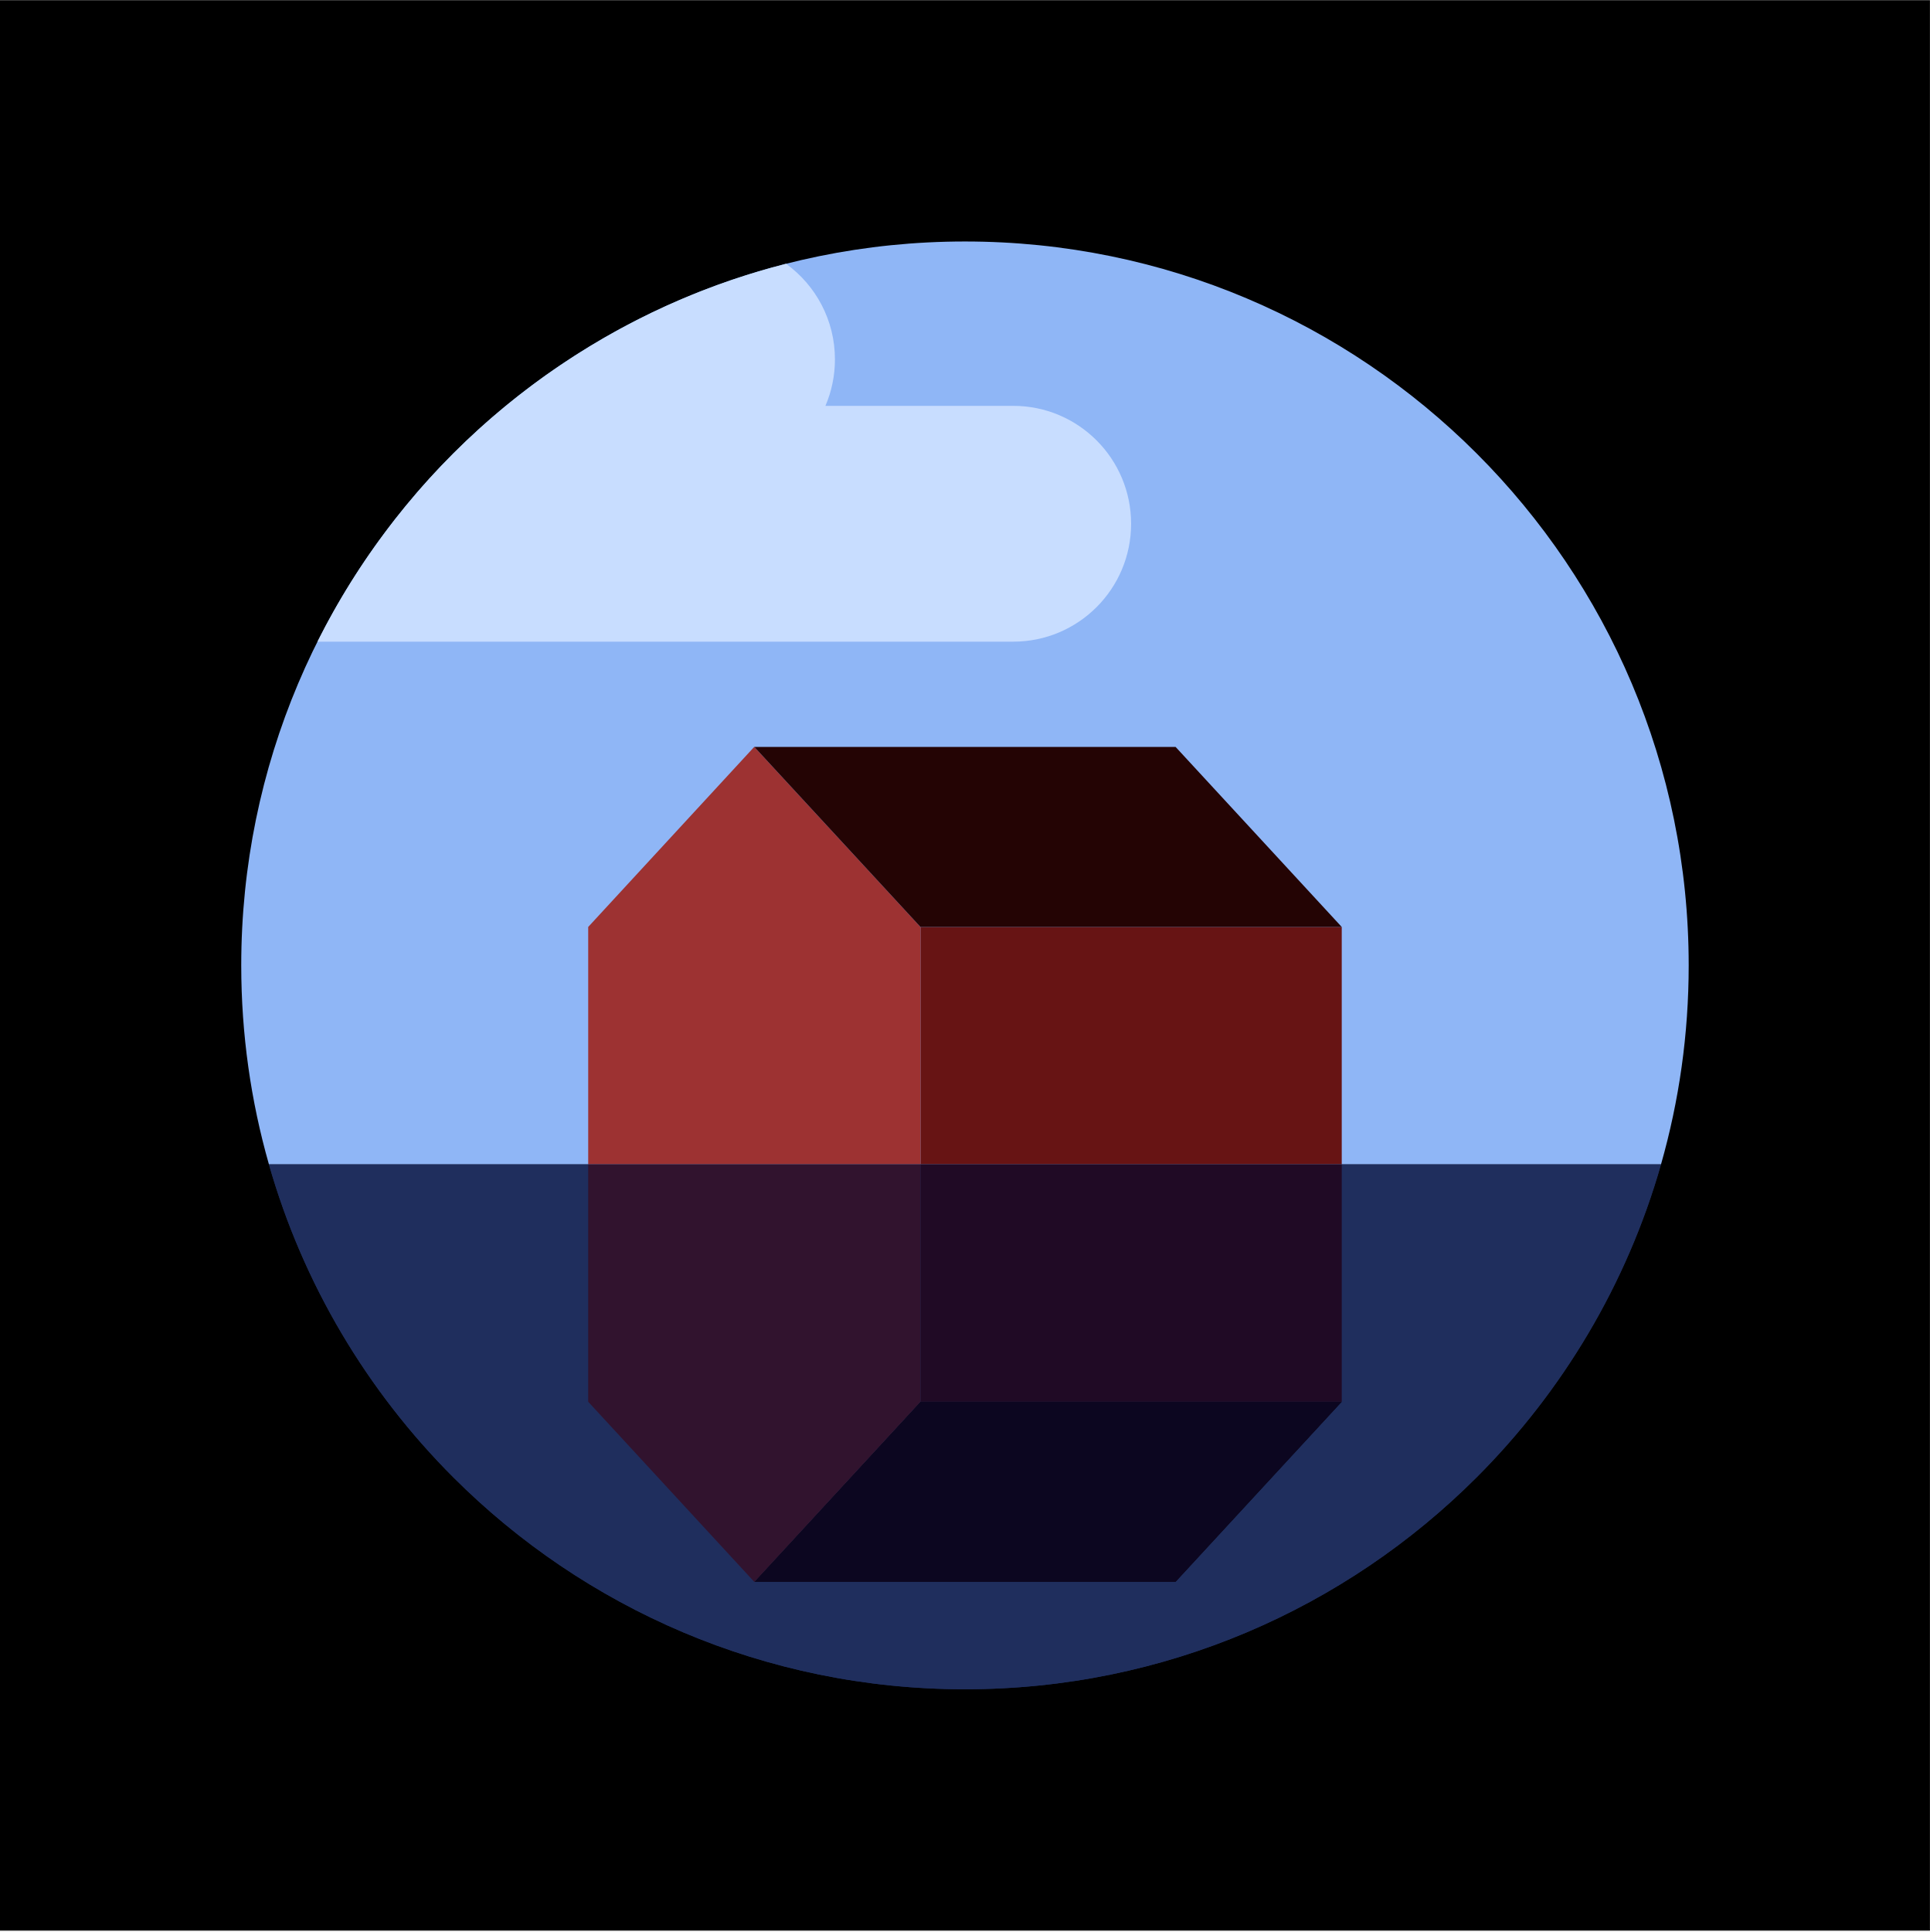
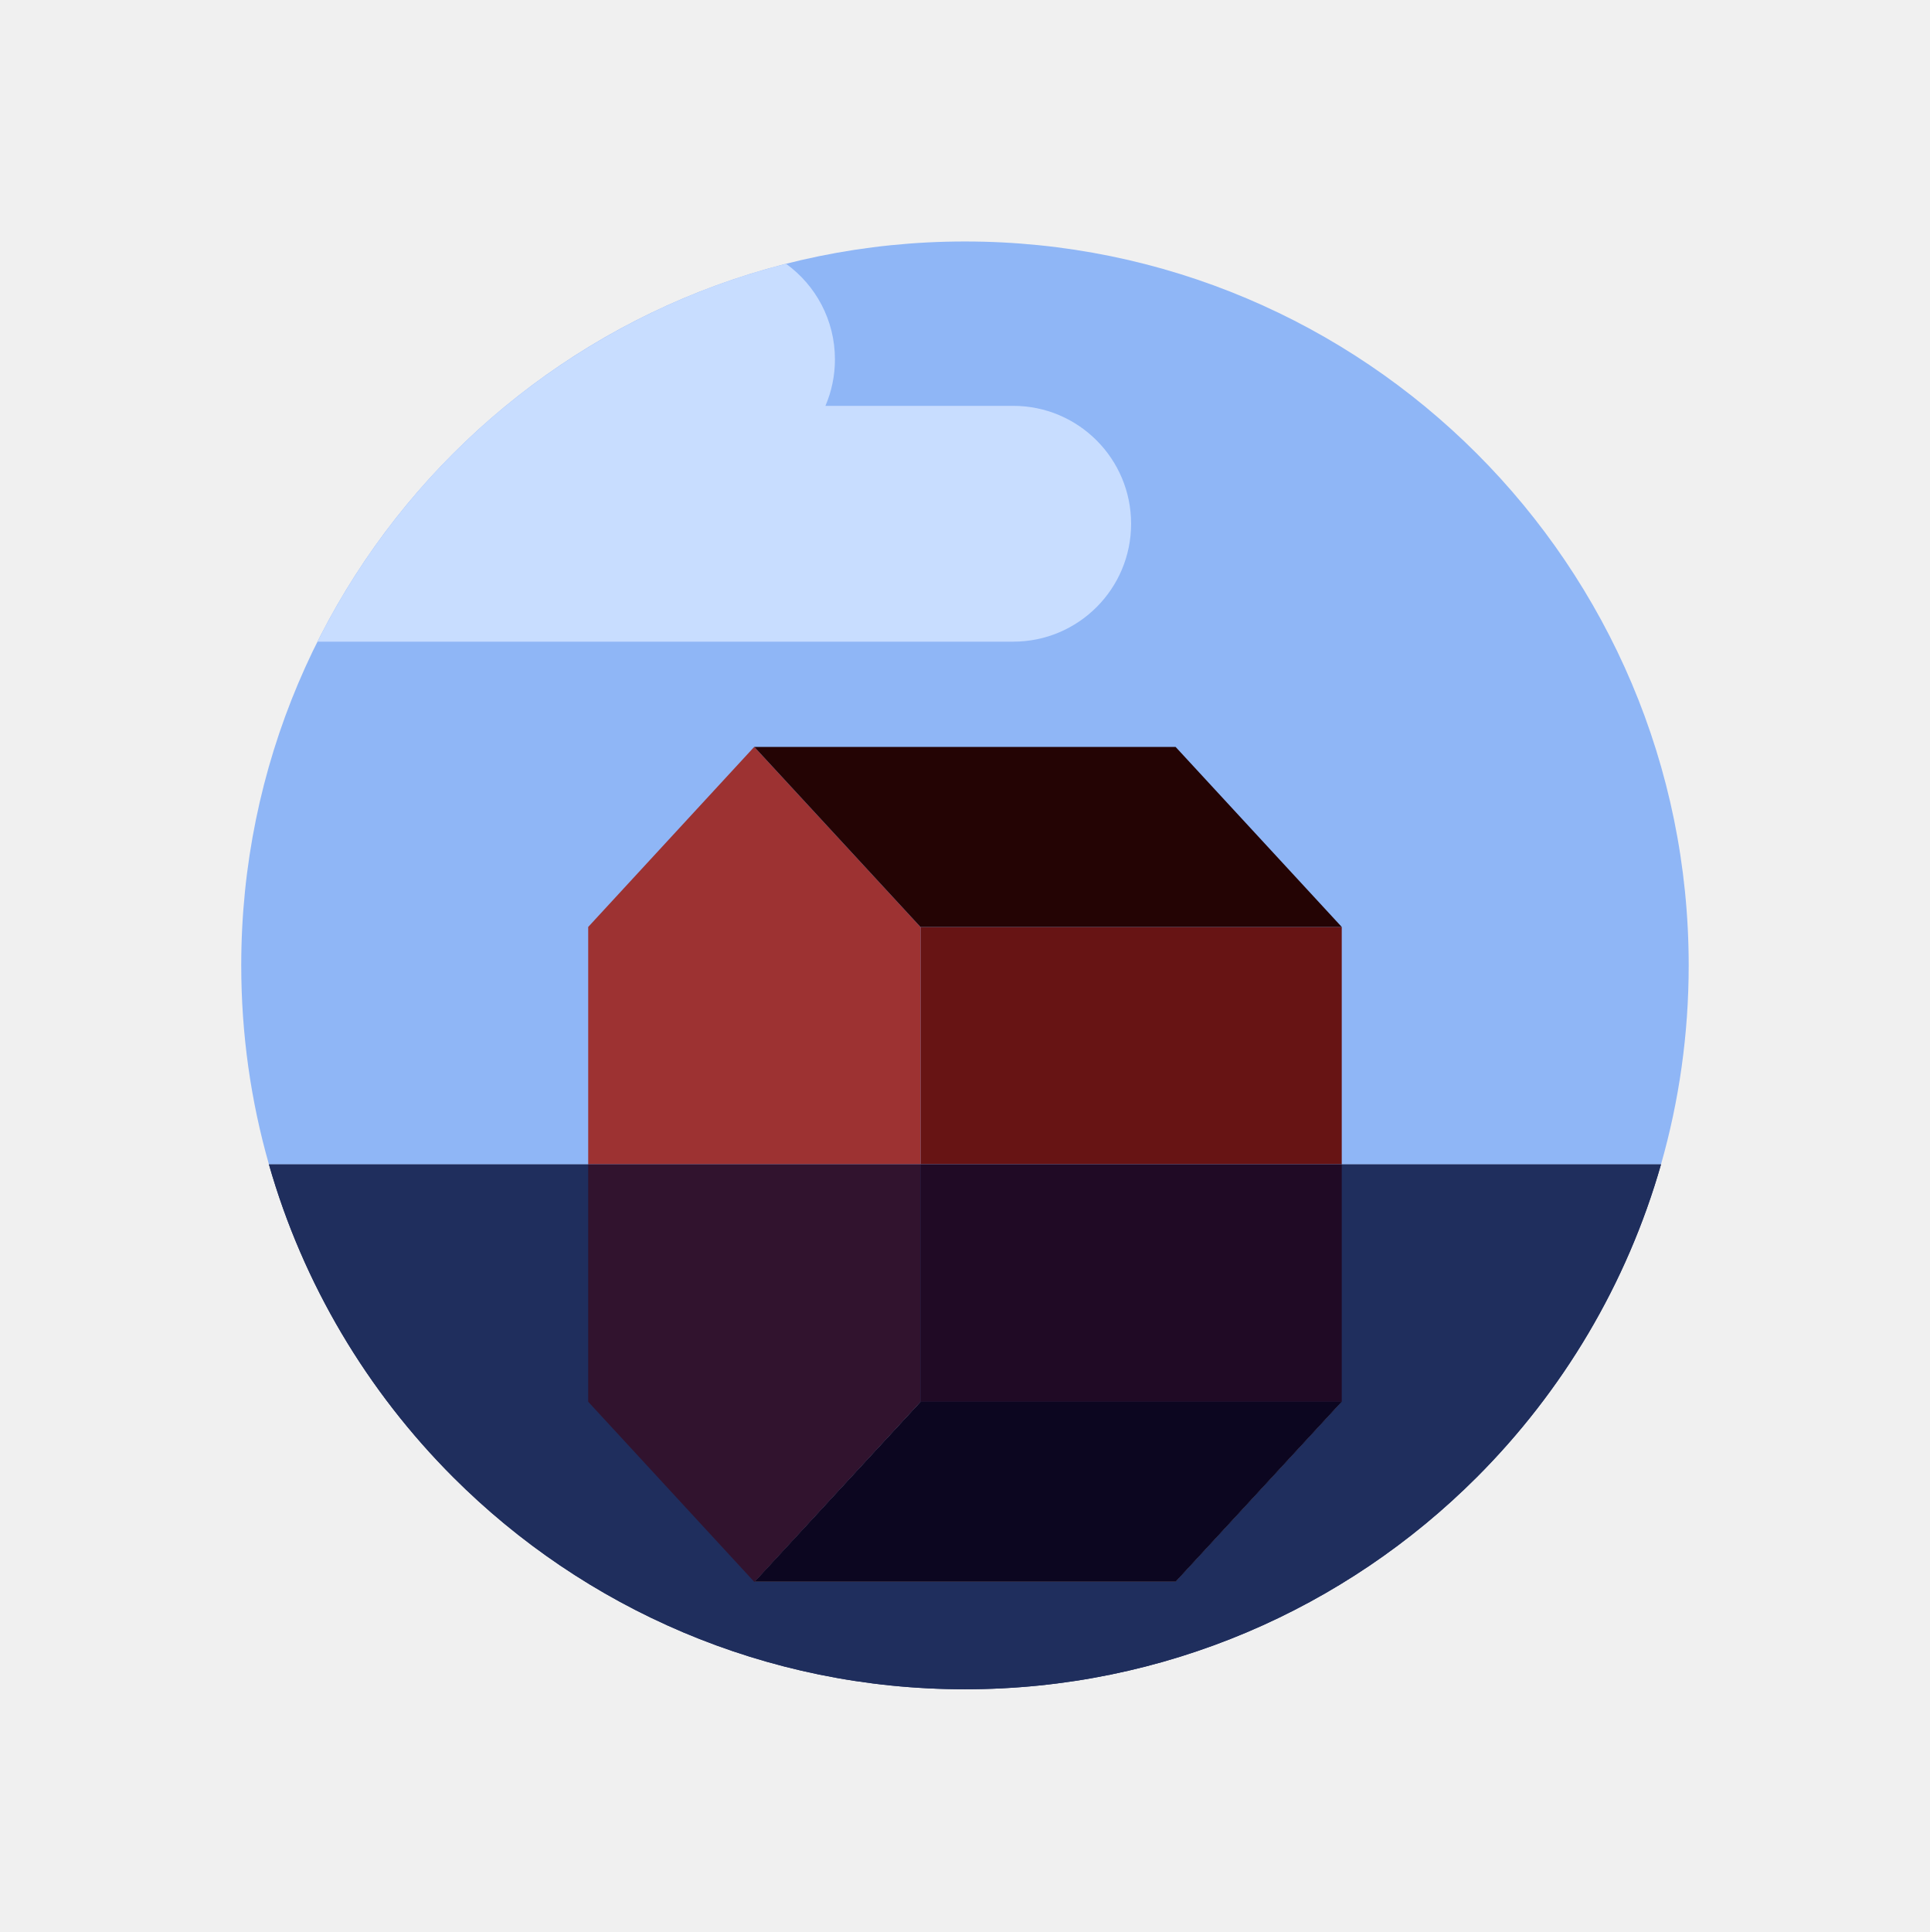
- <svg xmlns="http://www.w3.org/2000/svg" width="1200" height="1201" viewBox="0 0 1200 1201" fill="none">
-   <rect width="1200" height="1200" transform="translate(0 0.113281)" fill="black" />
-   <g clip-path="url(#clip0_235_208)">
-     <path d="M167.18 723.693C188.44 798.283 228.46 864.963 281.81 918.313C363.24 999.743 475.74 1050.11 600 1050.11C724.26 1050.11 836.77 999.743 918.2 918.313C971.55 864.963 1011.56 798.283 1032.82 723.693H167.18ZM730.97 983.283H469.12L572.33 871.373H834.27L730.97 983.283Z" fill="#1F2E5D" />
-     <path d="M167.18 723.693C188.44 798.283 228.46 864.963 281.81 918.313C363.24 999.743 475.74 1050.11 600 1050.11C724.26 1050.11 836.77 999.743 918.2 918.313C971.55 864.963 1011.56 798.283 1032.82 723.693H167.18ZM730.97 983.283H469.12L572.33 871.373H834.27L730.97 983.283Z" fill="#1F2E5D" />
-     <path fill-rule="evenodd" clip-rule="evenodd" d="M1050 600.113C1050 642.973 1044.01 684.423 1032.82 723.693H167.18C155.99 684.423 150 642.973 150 600.113C150 351.593 351.47 150.113 600 150.113C848.53 150.113 1050 351.593 1050 600.113Z" fill="#8FB6F6" />
-     <path d="M834.27 576.232H572.33V723.692H834.27V576.232Z" fill="#671414" />
-     <path fill-rule="evenodd" clip-rule="evenodd" d="M572.33 576.233V723.693H365.73V576.233L469.03 464.223L469.12 464.323H469.03L572.33 576.233Z" fill="#9D3232" />
-     <path d="M834.27 576.234H572.33L469.03 464.324H730.97L834.27 576.234Z" fill="#240404" />
-     <path d="M834.27 723.803H572.33V871.373H834.27V723.803Z" fill="#200A25" />
-     <path d="M469.07 983.283H731.01L834.31 871.373H572.38L469.08 983.283H469.07Z" fill="#0C0620" />
-     <path fill-rule="evenodd" clip-rule="evenodd" d="M572.33 723.803V871.373L469.12 983.283L469.03 983.383L365.73 871.373V723.803H572.33Z" fill="#31132E" />
-     <path fill-rule="evenodd" clip-rule="evenodd" d="M703.3 325.593C703.3 366.063 670.49 398.883 630.01 398.883H197.4C210.01 373.703 224.9 349.873 241.85 327.663C242.97 326.203 244.09 324.743 245.22 323.293C249.53 317.763 253.98 312.343 258.55 307.013C259.13 306.333 259.72 305.653 260.31 304.983C260.94 304.243 261.58 303.513 262.23 302.783C262.88 302.043 263.53 301.313 264.19 300.583C264.49 300.233 264.79 299.893 265.11 299.553C265.79 298.773 266.49 298.013 267.19 297.243C267.85 296.513 268.52 295.783 269.19 295.063C270.19 293.973 271.2 292.893 272.22 291.813C272.89 291.083 273.58 290.363 274.27 289.643C276.75 287.033 279.26 284.463 281.81 281.913C287.03 276.693 292.38 271.603 297.84 266.653C300.57 264.173 303.33 261.733 306.12 259.333C309.13 256.733 312.18 254.183 315.26 251.663C315.72 251.283 316.18 250.913 316.64 250.533C316.89 250.333 317.14 250.133 317.38 249.943C318.17 249.303 318.96 248.673 319.75 248.053C320.89 247.133 322.04 246.233 323.19 245.333C324.64 244.203 326.09 243.083 327.56 241.963C329.46 240.513 331.38 239.083 333.31 237.663C333.35 237.633 333.39 237.603 333.42 237.583C334.5 236.783 335.59 235.993 336.68 235.203C337.49 234.623 338.29 234.043 339.1 233.473C339.2 233.393 339.3 233.323 339.4 233.253C341.31 231.903 343.23 230.563 345.15 229.233C346.19 228.513 347.23 227.813 348.28 227.113C349.32 226.403 350.37 225.713 351.42 225.013C352.72 224.153 354.02 223.293 355.32 222.453C356.83 221.463 358.35 220.493 359.88 219.533C399.16 194.673 442.53 175.733 488.76 163.973C488.8 164.003 488.84 164.033 488.87 164.063C507.22 177.383 519.15 199.003 519.15 223.403C519.15 233.663 517.04 243.433 513.24 252.293H630.01C670.49 252.293 703.3 285.113 703.3 325.593Z" fill="#C8DDFF" />
-   </g>
-   <defs>
-     <clipPath id="clip0_235_208">
-       <rect width="900" height="900" fill="white" transform="translate(150 150.113)" />
-     </clipPath>
-   </defs>
+ <svg xmlns="http://www.w3.org/2000/svg" id="Layer_1" baseProfile="tiny" version="1.2" viewBox="0 0 1200 1201">
+   <path d="M281.81,918.31c81.43,81.43,193.93,131.8,318.19,131.8s236.77-50.37,318.2-131.8c53.35-53.35,93.36-120.03,114.62-194.62H167.18c21.26,74.59,61.28,141.27,114.63,194.62ZM572.33,871.37h261.94l-103.3,111.91h-261.85l103.21-111.91Z" fill="#1f2e5d" />
+   <path d="M281.81,918.31c81.43,81.43,193.93,131.8,318.19,131.8s236.77-50.37,318.2-131.8c53.35-53.35,93.36-120.03,114.62-194.62H167.18c21.26,74.59,61.28,141.27,114.63,194.62ZM572.33,871.37h261.94l-103.3,111.91h-261.85l103.21-111.91Z" fill="#1f2e5d" />
+   <polygon points="600 150.11 599.99 150.11 600.01 150.11 600 150.11" fill="#8fb6f6" fill-rule="evenodd" />
+   <path d="M600.01,150.11h-.02c-248.53,0-449.99,201.48-449.99,450,0,42.86,5.99,84.31,17.18,123.58h865.64c11.19-39.27,17.18-80.72,17.18-123.58,0-248.52-201.46-449.99-449.99-450Z" fill="#8fb6f6" fill-rule="evenodd" />
+   <rect x="572.33" y="576.23" width="261.94" height="147.46" fill="#671414" />
+   <polygon points="469.12 464.32 469.03 464.22 365.73 576.23 365.73 723.69 572.33 723.69 572.33 576.23 469.03 464.32 469.12 464.32" fill="#9d3232" fill-rule="evenodd" />
+   <polygon points="469.03 464.32 572.33 576.23 834.27 576.23 730.97 464.32 469.03 464.32" fill="#240404" />
+   <rect x="572.33" y="723.8" width="261.94" height="147.57" fill="#200a25" />
+   <polygon points="469.08 983.28 731.01 983.28 834.31 871.37 572.38 871.37 469.08 983.28" fill="#0c0620" />
+   <polygon points="365.73 871.37 469.03 983.38 469.12 983.28 572.33 871.37 572.33 723.8 365.73 723.8 365.73 871.37" fill="#31132e" fill-rule="evenodd" />
+   <path d="M630.01,252.29h-116.77c3.8-8.86,5.91-18.63,5.91-28.89,0-24.4-11.93-46.02-30.28-59.34-.03-.03-.07-.06-.11-.09-46.23,11.76-89.6,30.7-128.88,55.56-1.53.96-3.05,1.93-4.56,2.92-1.3.84-2.6,1.7-3.9,2.56-1.05.7-2.1,1.39-3.14,2.1-1.05.7-2.09,1.4-3.13,2.12-1.92,1.33-3.84,2.67-5.75,4.02-.1.07-.2.14-.3.22-.81.57-1.61,1.15-2.42,1.73-1.09.79-2.18,1.58-3.26,2.38-.03.02-.07.05-.11.08-1.93,1.42-3.85,2.85-5.75,4.3-1.47,1.12-2.92,2.24-4.37,3.37-1.15.9-2.3,1.8-3.44,2.72-.79.62-1.58,1.25-2.37,1.89-.24.19-.49.39-.74.59-.46.38-.92.75-1.38,1.13-3.08,2.52-6.13,5.07-9.14,7.67-2.79,2.4-5.55,4.84-8.28,7.32-5.46,4.95-10.81,10.04-16.03,15.26-2.55,2.55-5.06,5.12-7.54,7.73-.69.72-1.38,1.44-2.05,2.17-1.02,1.08-2.03,2.16-3.03,3.25-.67.72-1.34,1.45-2,2.18-.7.77-1.4,1.53-2.08,2.31-.32.34-.62.68-.92,1.03-.66.73-1.31,1.46-1.96,2.2-.65.73-1.29,1.46-1.92,2.2-.59.67-1.18,1.35-1.76,2.03-4.57,5.33-9.02,10.75-13.33,16.28-1.13,1.45-2.25,2.91-3.37,4.37-16.95,22.21-31.84,46.04-44.45,71.22h432.61c40.48,0,73.29-32.82,73.29-73.29s-32.81-73.3-73.29-73.3Z" fill="#c8ddff" fill-rule="evenodd" />
</svg>
